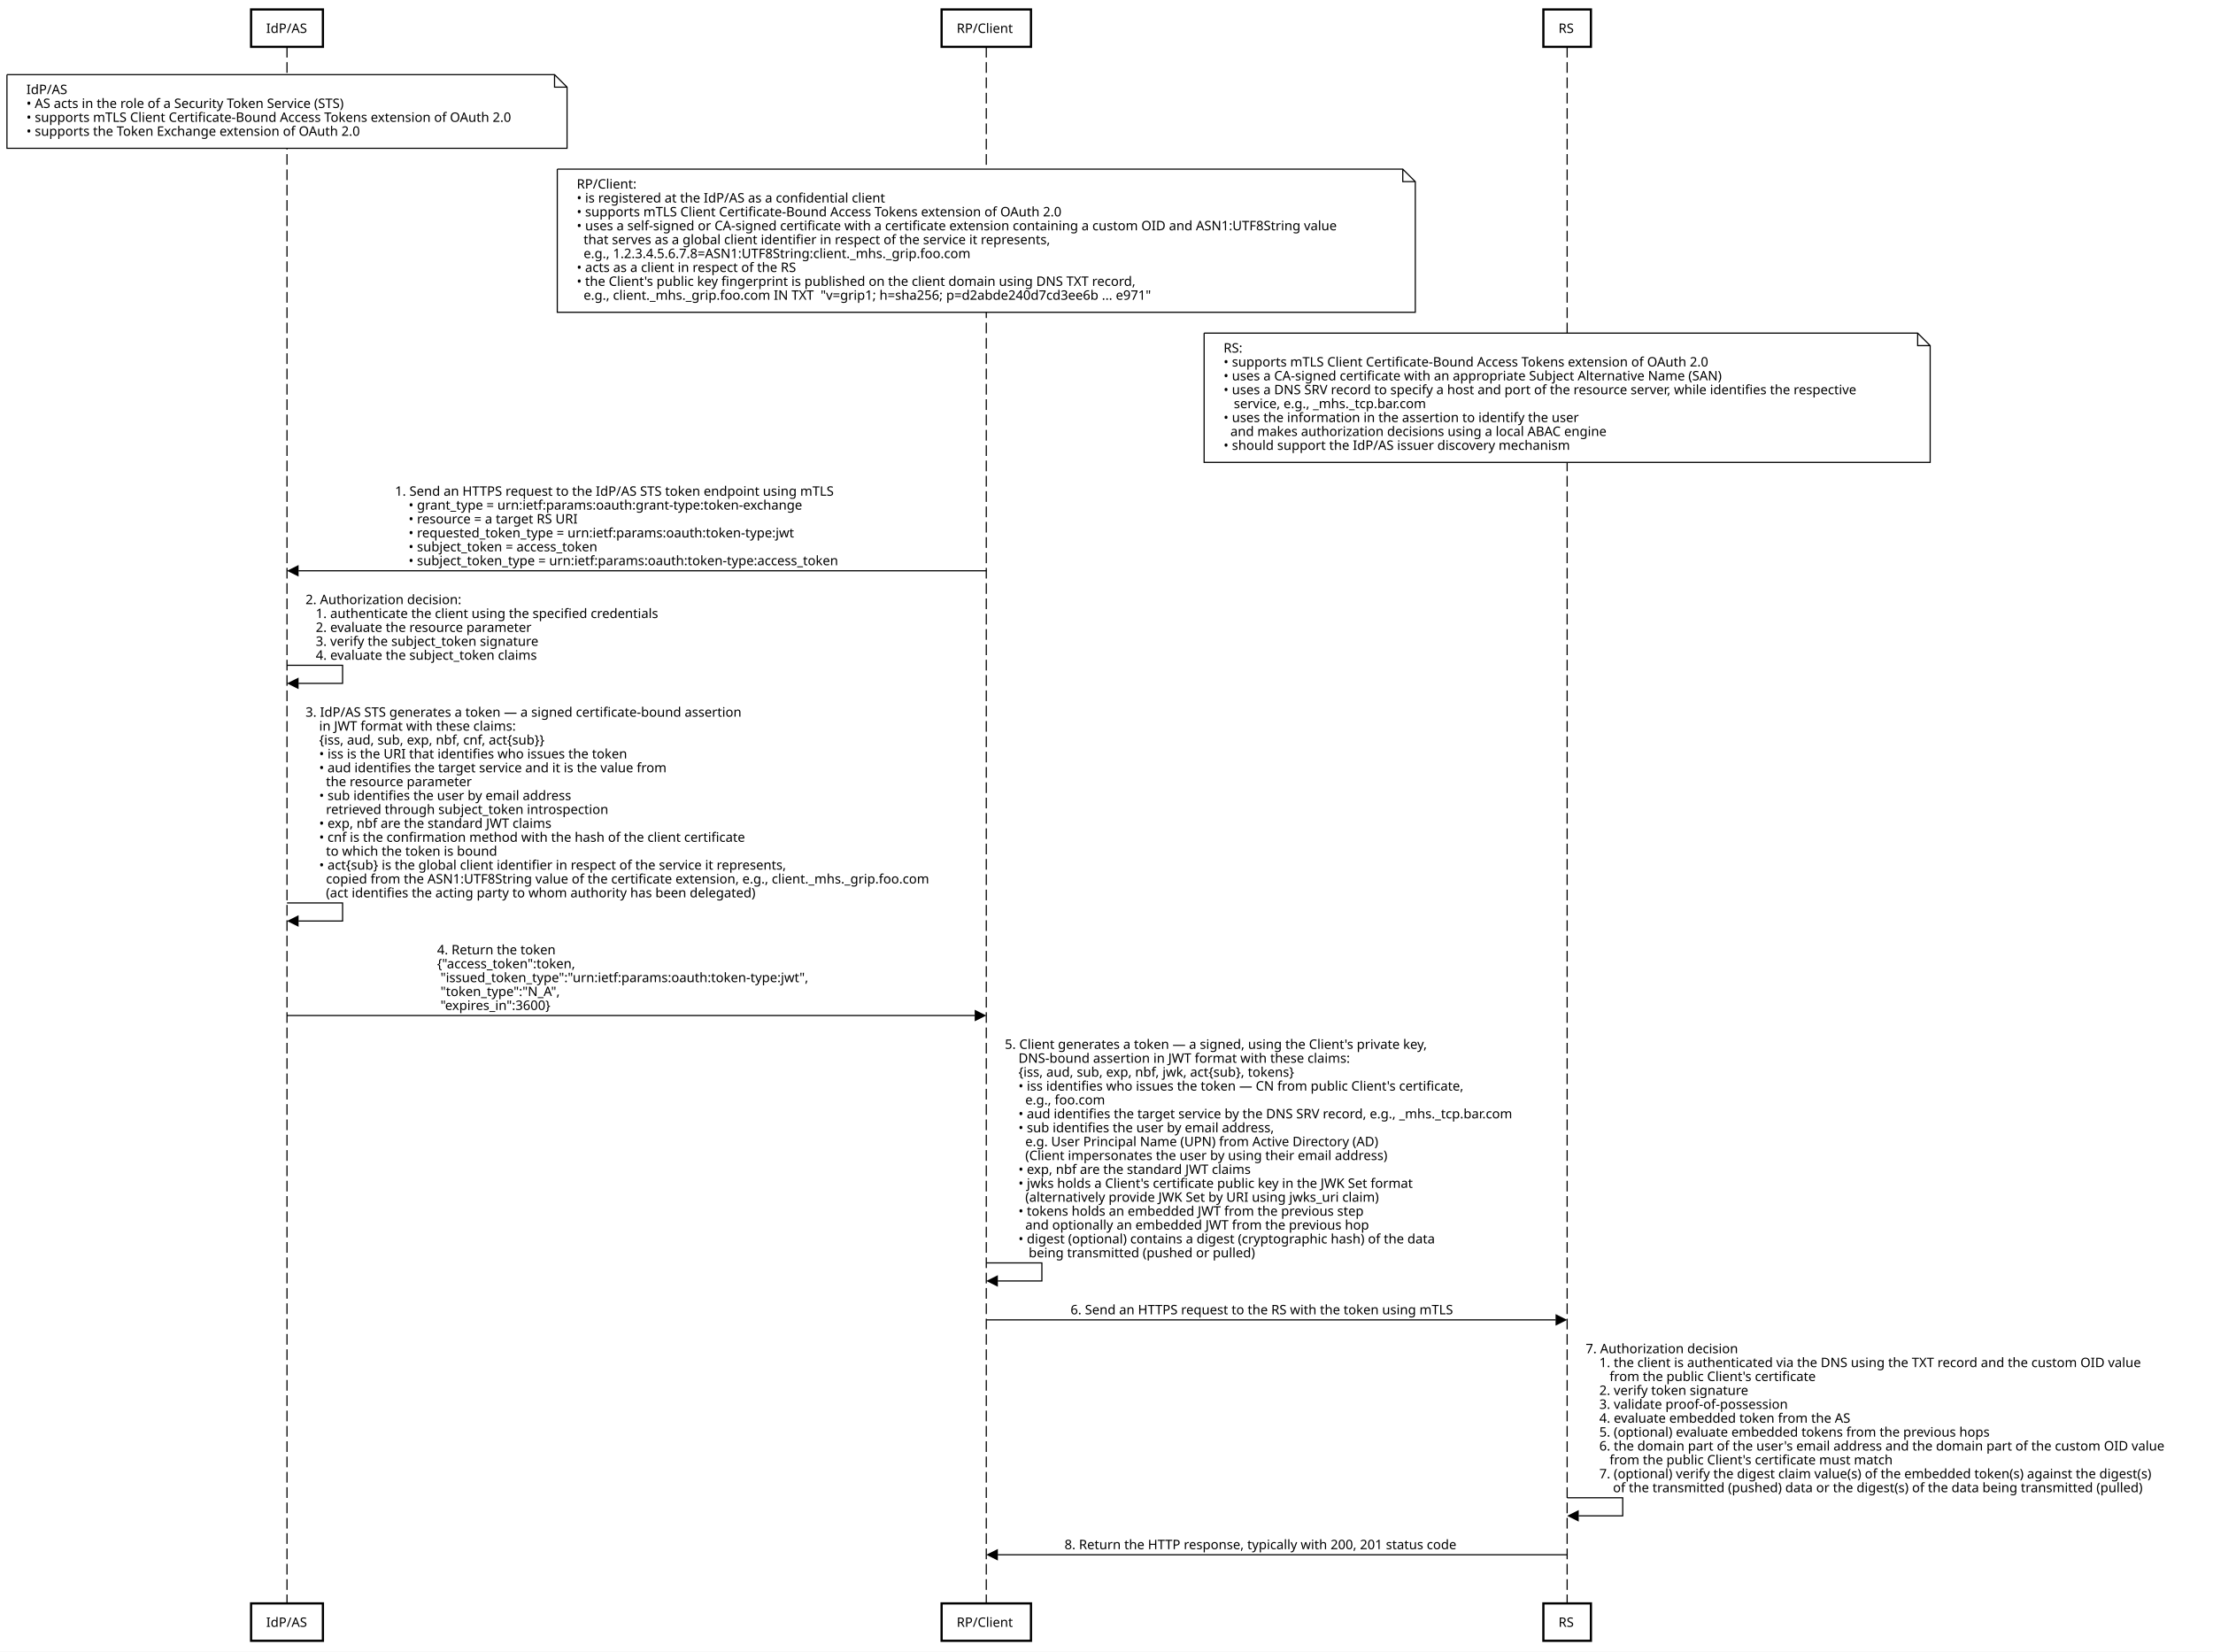
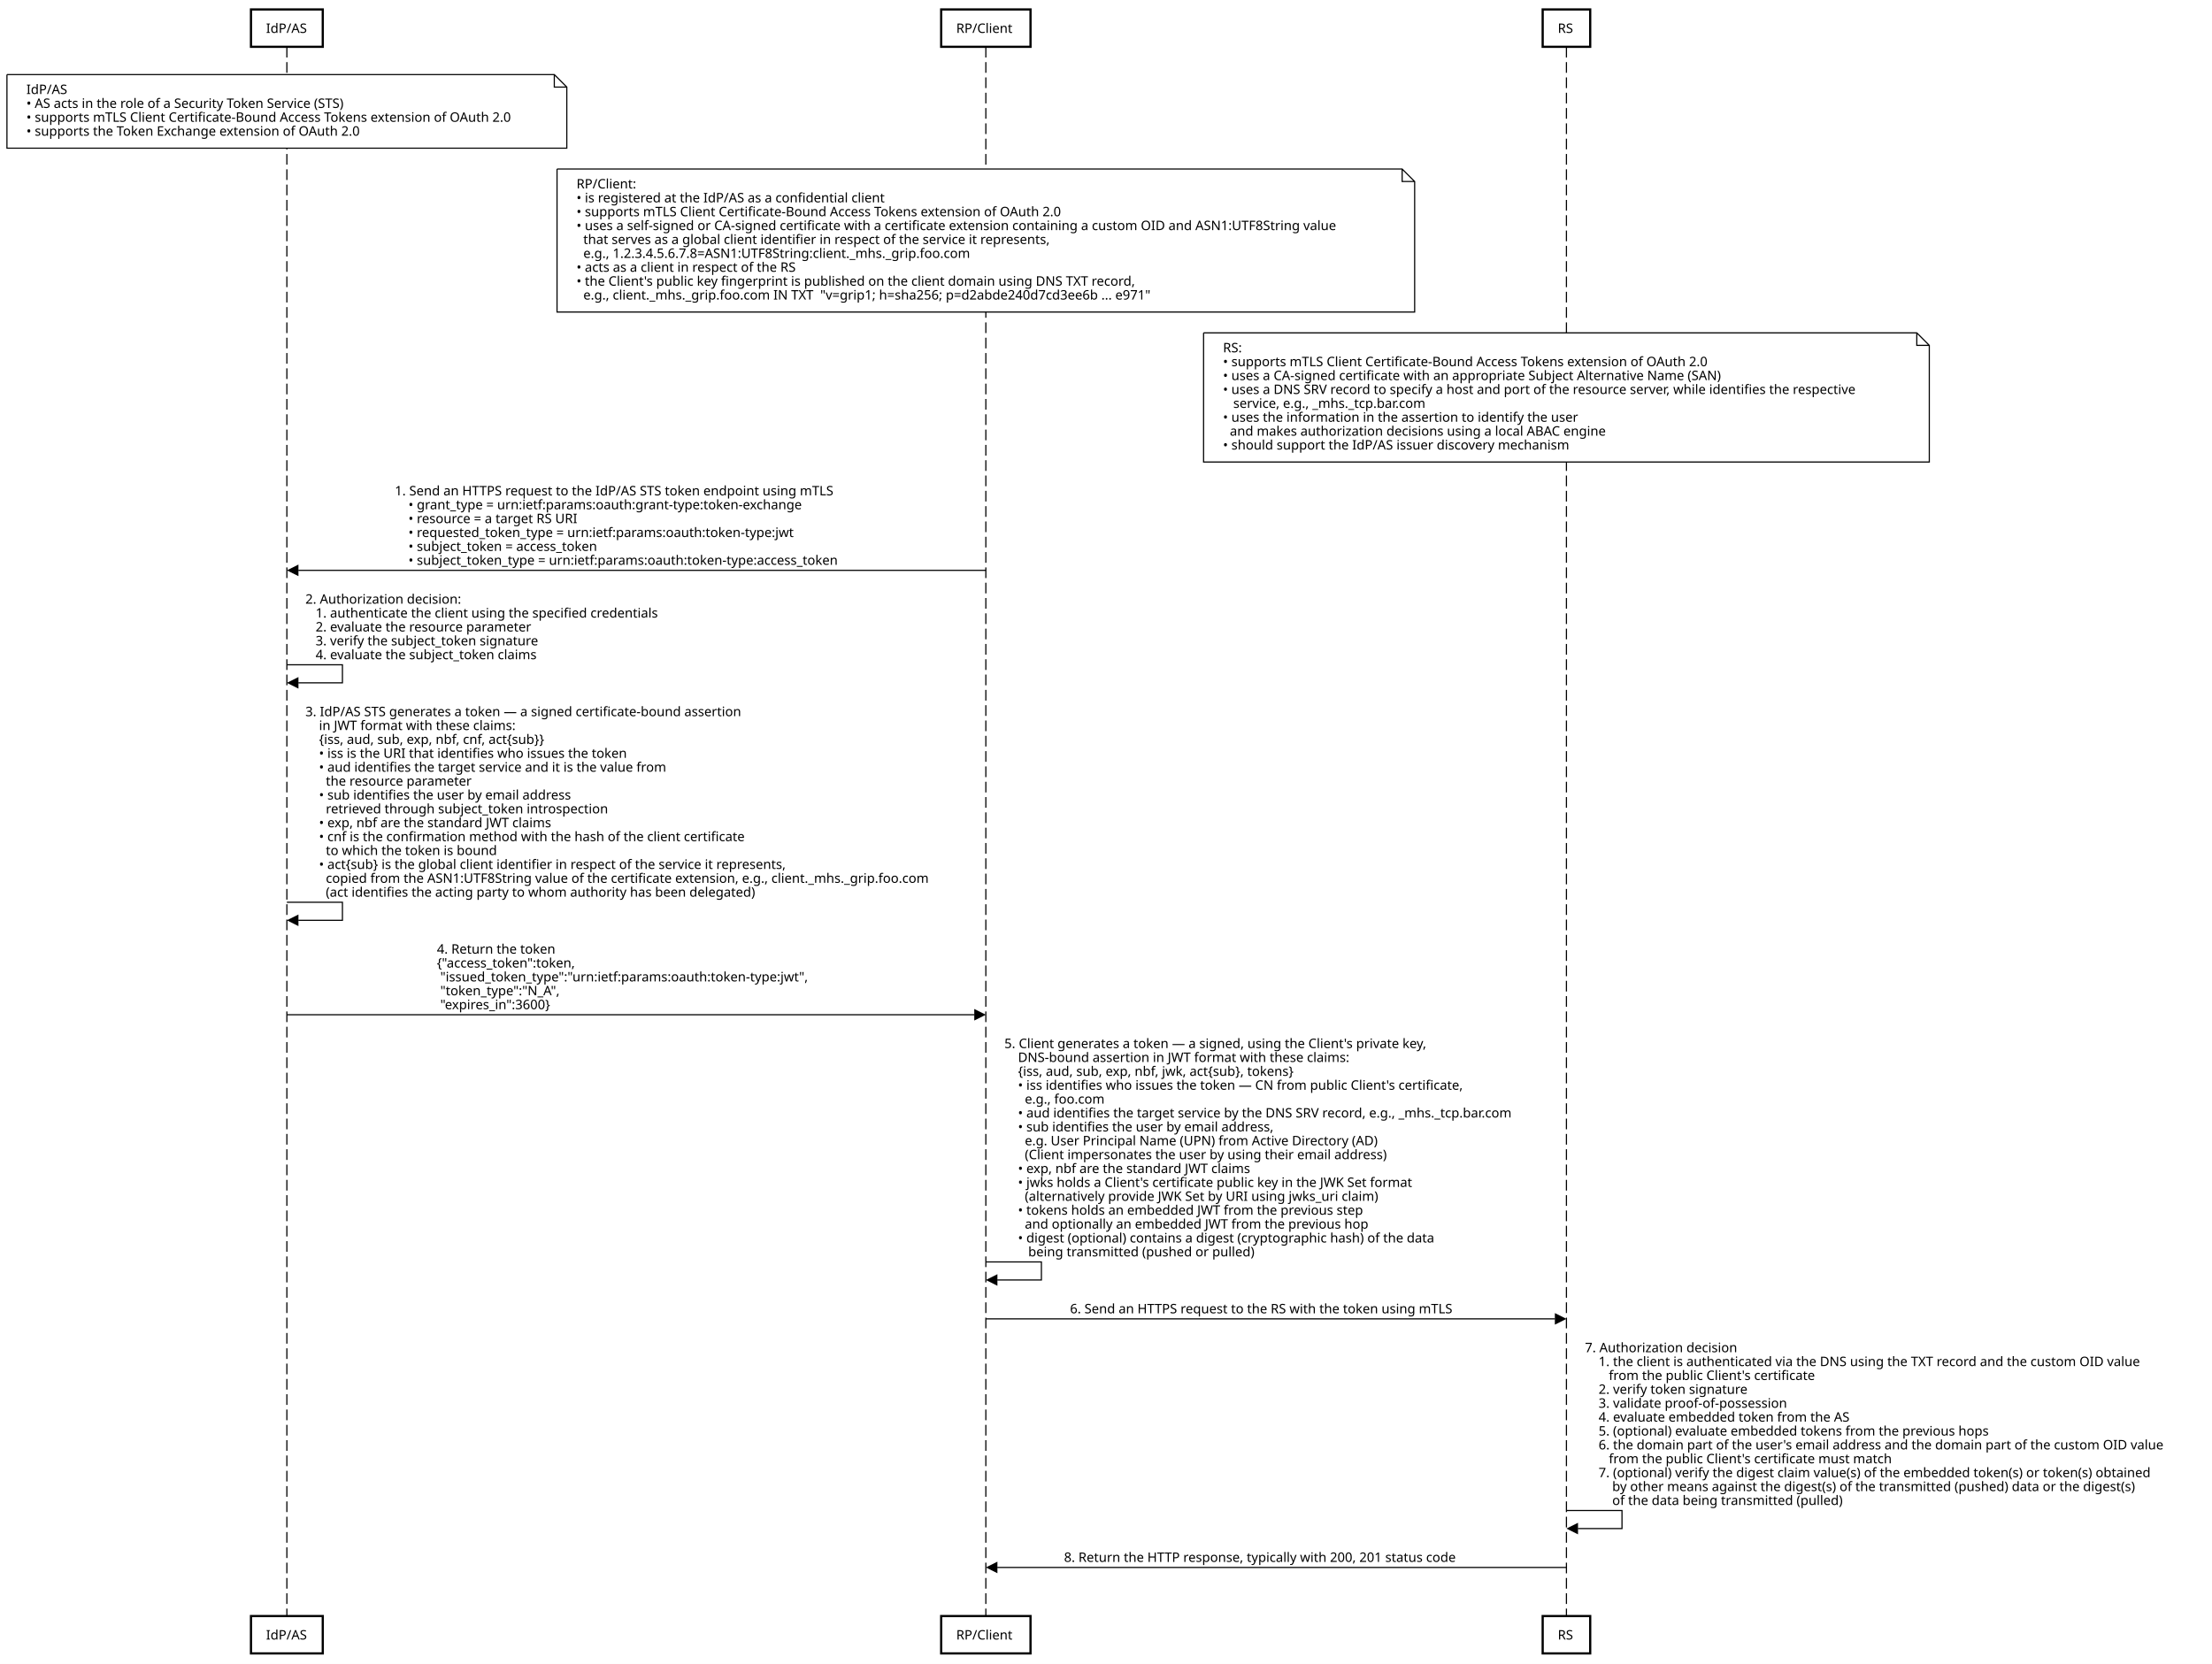
- <svg xmlns="http://www.w3.org/2000/svg" version="1.1" width="1801" height="1344">
+ <svg xmlns="http://www.w3.org/2000/svg" version="1.1" width="1801" height="1355">
  <defs />
  <g>
    <g />
    <g />
    <g />
    <g />
    <g />
    <g />
    <g />
    <g />
    <g />
    <g />
    <g />
    <g />
    <g />
    <g />
    <g />
    <g />
    <g />
    <g />
    <g />
    <g />
    <g />
    <g />
    <g />
    <g />
    <g />
    <g />
    <g />
    <g />
    <g />
    <g />
    <g />
    <g />
    <g />
    <g />
    <g />
    <g />
    <g />
    <g />
    <g />
    <g />
    <g />
    <g />
    <g />
    <g />
    <g />
    <g />
    <g />
    <g />
    <g />
    <g />
    <g />
    <g />
    <g />
    <g />
    <g />
    <g />
    <g />
    <g />
    <g />
    <g />
    <g />
    <g />
    <g />
    <g />
    <g />
    <g />
    <g />
    <g />
    <g />
    <g />
    <g />
    <g />
    <g />
    <g />
    <g />
    <g />
    <g />
    <g />
    <g />
    <g />
    <g />
    <g />
    <g />
+     <g />
    <g>
-       <rect fill="white" stroke="none" x="0" y="0" width="1801" height="1344" />
+       <rect fill="white" stroke="none" x="0" y="0" width="1801" height="1355" />
    </g>
    <g />
    <g>
-       <path fill="none" stroke="black" paint-order="fill stroke markers" d=" M 233.57 38.111 L 233.57 1304.718" stroke-miterlimit="10" stroke-width="0.942" stroke-dasharray="8.699,3.77" />
-       <path fill="none" stroke="black" paint-order="fill stroke markers" d=" M 802.67 38.111 L 802.67 1304.718" stroke-miterlimit="10" stroke-width="0.942" stroke-dasharray="8.699,3.77" />
-       <path fill="none" stroke="black" paint-order="fill stroke markers" d=" M 1275.387 38.111 L 1275.387 1304.718" stroke-miterlimit="10" stroke-width="0.942" stroke-dasharray="8.699,3.77" />
+       <path fill="none" stroke="black" paint-order="fill stroke markers" d=" M 233.57 38.111 L 233.57 1316.027" stroke-miterlimit="10" stroke-width="0.942" stroke-dasharray="8.699,3.77" />
+       <path fill="none" stroke="black" paint-order="fill stroke markers" d=" M 802.67 38.111 L 802.67 1316.027" stroke-miterlimit="10" stroke-width="0.942" stroke-dasharray="8.699,3.77" />
+       <path fill="none" stroke="black" paint-order="fill stroke markers" d=" M 1275.387 38.111 L 1275.387 1316.027" stroke-miterlimit="10" stroke-width="0.942" stroke-dasharray="8.699,3.77" />
    </g>
    <g>
      <path fill="none" stroke="none" />
      <g>
        <path fill="white" stroke="black" paint-order="fill stroke markers" d=" M 204.342 7.69 L 262.799 7.69 L 262.799 38.111 L 204.342 38.111 L 204.342 7.69 Z" stroke-miterlimit="10" stroke-width="1.809" stroke-dasharray="" />
      </g>
      <g>
        <text fill="black" stroke="none" font-family="sans-serif" font-size="8pt" font-style="normal" font-weight="normal" text-decoration="normal" x="216.612" y="26.802" text-anchor="start" dominant-baseline="alphabetic" xml:space="preserve">IdP/AS</text>
      </g>
      <path fill="none" stroke="none" />
      <g>
        <path fill="white" stroke="black" paint-order="fill stroke markers" d=" M 766.3 7.69 L 839.04 7.69 L 839.04 38.111 L 766.3 38.111 L 766.3 7.69 Z" stroke-miterlimit="10" stroke-width="1.809" stroke-dasharray="" />
      </g>
      <g>
        <text fill="black" stroke="none" font-family="sans-serif" font-size="8pt" font-style="normal" font-weight="normal" text-decoration="normal" x="778.57" y="26.802" text-anchor="start" dominant-baseline="alphabetic" xml:space="preserve">RP/Client</text>
      </g>
      <path fill="none" stroke="none" />
      <g>
        <path fill="white" stroke="black" paint-order="fill stroke markers" d=" M 1256.041 7.69 L 1294.732 7.69 L 1294.732 38.111 L 1256.041 38.111 L 1256.041 7.69 Z" stroke-miterlimit="10" stroke-width="1.809" stroke-dasharray="" />
      </g>
      <g>
        <text fill="black" stroke="none" font-family="sans-serif" font-size="8pt" font-style="normal" font-weight="normal" text-decoration="normal" x="1268.312" y="26.802" text-anchor="start" dominant-baseline="alphabetic" xml:space="preserve">RS</text>
      </g>
      <path fill="none" stroke="none" />
      <g>
-         <path fill="white" stroke="black" paint-order="fill stroke markers" d=" M 204.342 1304.718 L 262.799 1304.718 L 262.799 1335.139 L 204.342 1335.139 L 204.342 1304.718 Z" stroke-miterlimit="10" stroke-width="1.809" stroke-dasharray="" />
-       </g>
-       <g>
-         <text fill="black" stroke="none" font-family="sans-serif" font-size="8pt" font-style="normal" font-weight="normal" text-decoration="normal" x="216.612" y="1323.83" text-anchor="start" dominant-baseline="alphabetic" xml:space="preserve">IdP/AS</text>
-       </g>
-       <path fill="none" stroke="none" />
-       <g>
-         <path fill="white" stroke="black" paint-order="fill stroke markers" d=" M 766.3 1304.718 L 839.04 1304.718 L 839.04 1335.139 L 766.3 1335.139 L 766.3 1304.718 Z" stroke-miterlimit="10" stroke-width="1.809" stroke-dasharray="" />
-       </g>
-       <g>
-         <text fill="black" stroke="none" font-family="sans-serif" font-size="8pt" font-style="normal" font-weight="normal" text-decoration="normal" x="778.57" y="1323.83" text-anchor="start" dominant-baseline="alphabetic" xml:space="preserve">RP/Client</text>
-       </g>
-       <path fill="none" stroke="none" />
-       <g>
-         <path fill="white" stroke="black" paint-order="fill stroke markers" d=" M 1256.041 1304.718 L 1294.732 1304.718 L 1294.732 1335.139 L 1256.041 1335.139 L 1256.041 1304.718 Z" stroke-miterlimit="10" stroke-width="1.809" stroke-dasharray="" />
-       </g>
-       <g>
-         <text fill="black" stroke="none" font-family="sans-serif" font-size="8pt" font-style="normal" font-weight="normal" text-decoration="normal" x="1268.312" y="1323.83" text-anchor="start" dominant-baseline="alphabetic" xml:space="preserve">RS</text>
+         <path fill="white" stroke="black" paint-order="fill stroke markers" d=" M 204.342 1316.027 L 262.799 1316.027 L 262.799 1346.448 L 204.342 1346.448 L 204.342 1316.027 Z" stroke-miterlimit="10" stroke-width="1.809" stroke-dasharray="" />
+       </g>
+       <g>
+         <text fill="black" stroke="none" font-family="sans-serif" font-size="8pt" font-style="normal" font-weight="normal" text-decoration="normal" x="216.612" y="1335.139" text-anchor="start" dominant-baseline="alphabetic" xml:space="preserve">IdP/AS</text>
+       </g>
+       <path fill="none" stroke="none" />
+       <g>
+         <path fill="white" stroke="black" paint-order="fill stroke markers" d=" M 766.3 1316.027 L 839.04 1316.027 L 839.04 1346.448 L 766.3 1346.448 L 766.3 1316.027 Z" stroke-miterlimit="10" stroke-width="1.809" stroke-dasharray="" />
+       </g>
+       <g>
+         <text fill="black" stroke="none" font-family="sans-serif" font-size="8pt" font-style="normal" font-weight="normal" text-decoration="normal" x="778.57" y="1335.139" text-anchor="start" dominant-baseline="alphabetic" xml:space="preserve">RP/Client</text>
+       </g>
+       <path fill="none" stroke="none" />
+       <g>
+         <path fill="white" stroke="black" paint-order="fill stroke markers" d=" M 1256.041 1316.027 L 1294.732 1316.027 L 1294.732 1346.448 L 1256.041 1346.448 L 1256.041 1316.027 Z" stroke-miterlimit="10" stroke-width="1.809" stroke-dasharray="" />
+       </g>
+       <g>
+         <text fill="black" stroke="none" font-family="sans-serif" font-size="8pt" font-style="normal" font-weight="normal" text-decoration="normal" x="1268.312" y="1335.139" text-anchor="start" dominant-baseline="alphabetic" xml:space="preserve">RS</text>
      </g>
    </g>
    <g>
      <path fill="white" stroke="black" paint-order="fill stroke markers" d=" M 5.654 60.729 L 451.308 60.729 L 461.486 70.907 L 461.486 120.667 L 5.654 120.667 L 5.654 60.729 M 451.308 60.729 L 451.308 70.907 L 461.486 70.907" stroke-miterlimit="10" stroke-width="0.942" stroke-dasharray="" />
      <g>
        <text fill="black" stroke="none" font-family="sans-serif" font-size="8pt" font-style="normal" font-weight="normal" text-decoration="normal" x="21.487" y="76.562" text-anchor="start" dominant-baseline="alphabetic" xml:space="preserve">IdP/AS</text>
        <text fill="black" stroke="none" font-family="sans-serif" font-size="8pt" font-style="normal" font-weight="normal" text-decoration="normal" x="21.487" y="87.871" text-anchor="start" dominant-baseline="alphabetic" xml:space="preserve">• AS acts in the role of a Security Token Service (STS)</text>
        <text fill="black" stroke="none" font-family="sans-serif" font-size="8pt" font-style="normal" font-weight="normal" text-decoration="normal" x="21.487" y="99.18" text-anchor="start" dominant-baseline="alphabetic" xml:space="preserve">• supports mTLS Client Certificate-Bound Access Tokens extension of OAuth 2.0</text>
        <text fill="black" stroke="none" font-family="sans-serif" font-size="8pt" font-style="normal" font-weight="normal" text-decoration="normal" x="21.487" y="110.489" text-anchor="start" dominant-baseline="alphabetic" xml:space="preserve">• supports the Token Exchange extension of OAuth 2.0</text>
      </g>
      <path fill="white" stroke="black" paint-order="fill stroke markers" d=" M 453.538 137.63 L 1141.625 137.63 L 1151.803 147.808 L 1151.803 254.113 L 453.538 254.113 L 453.538 137.63 M 1141.625 137.63 L 1141.625 147.808 L 1151.803 147.808" stroke-miterlimit="10" stroke-width="0.942" stroke-dasharray="" />
      <g>
        <text fill="black" stroke="none" font-family="sans-serif" font-size="8pt" font-style="normal" font-weight="normal" text-decoration="normal" x="469.37" y="153.463" text-anchor="start" dominant-baseline="alphabetic" xml:space="preserve">RP/Client:</text>
        <text fill="black" stroke="none" font-family="sans-serif" font-size="8pt" font-style="normal" font-weight="normal" text-decoration="normal" x="469.37" y="164.772" text-anchor="start" dominant-baseline="alphabetic" xml:space="preserve">• is registered at the IdP/AS as a confidential client</text>
        <text fill="black" stroke="none" font-family="sans-serif" font-size="8pt" font-style="normal" font-weight="normal" text-decoration="normal" x="469.37" y="176.081" text-anchor="start" dominant-baseline="alphabetic" xml:space="preserve">• supports mTLS Client Certificate-Bound Access Tokens extension of OAuth 2.0</text>
        <text fill="black" stroke="none" font-family="sans-serif" font-size="8pt" font-style="normal" font-weight="normal" text-decoration="normal" x="469.37" y="187.39" text-anchor="start" dominant-baseline="alphabetic" xml:space="preserve">• uses a self-signed or CA-signed certificate with a certificate extension containing a custom OID and ASN1:UTF8String value</text>
        <text fill="black" stroke="none" font-family="sans-serif" font-size="8pt" font-style="normal" font-weight="normal" text-decoration="normal" x="469.37" y="198.699" text-anchor="start" dominant-baseline="alphabetic" xml:space="preserve">  that serves as a global client identifier in respect of the service it represents,</text>
        <text fill="black" stroke="none" font-family="sans-serif" font-size="8pt" font-style="normal" font-weight="normal" text-decoration="normal" x="469.37" y="210.008" text-anchor="start" dominant-baseline="alphabetic" xml:space="preserve">  e.g., 1.2.3.4.5.6.7.8=ASN1:UTF8String:client._mhs._grip.foo.com</text>
        <text fill="black" stroke="none" font-family="sans-serif" font-size="8pt" font-style="normal" font-weight="normal" text-decoration="normal" x="469.37" y="221.317" text-anchor="start" dominant-baseline="alphabetic" xml:space="preserve">• acts as a client in respect of the RS</text>
        <text fill="black" stroke="none" font-family="sans-serif" font-size="8pt" font-style="normal" font-weight="normal" text-decoration="normal" x="469.37" y="232.626" text-anchor="start" dominant-baseline="alphabetic" xml:space="preserve">• the Client's public key fingerprint is published on the client domain using DNS TXT record,</text>
        <text fill="black" stroke="none" font-family="sans-serif" font-size="8pt" font-style="normal" font-weight="normal" text-decoration="normal" x="469.37" y="243.935" text-anchor="start" dominant-baseline="alphabetic" xml:space="preserve">  e.g., client._mhs._grip.foo.com IN TXT  "v=grip1; h=sha256; p=d2abde240d7cd3ee6b ... e971"</text>
      </g>
      <path fill="white" stroke="black" paint-order="fill stroke markers" d=" M 979.946 271.076 L 1560.649 271.076 L 1570.828 281.255 L 1570.828 376.25 L 979.946 376.25 L 979.946 271.076 M 1560.649 271.076 L 1560.649 281.255 L 1570.828 281.255" stroke-miterlimit="10" stroke-width="0.942" stroke-dasharray="" />
      <g>
        <text fill="black" stroke="none" font-family="sans-serif" font-size="8pt" font-style="normal" font-weight="normal" text-decoration="normal" x="995.778" y="286.909" text-anchor="start" dominant-baseline="alphabetic" xml:space="preserve">RS:</text>
        <text fill="black" stroke="none" font-family="sans-serif" font-size="8pt" font-style="normal" font-weight="normal" text-decoration="normal" x="995.778" y="298.218" text-anchor="start" dominant-baseline="alphabetic" xml:space="preserve">• supports mTLS Client Certificate-Bound Access Tokens extension of OAuth 2.0</text>
        <text fill="black" stroke="none" font-family="sans-serif" font-size="8pt" font-style="normal" font-weight="normal" text-decoration="normal" x="995.778" y="309.527" text-anchor="start" dominant-baseline="alphabetic" xml:space="preserve">• uses a CA-signed certificate with an appropriate Subject Alternative Name (SAN)</text>
        <text fill="black" stroke="none" font-family="sans-serif" font-size="8pt" font-style="normal" font-weight="normal" text-decoration="normal" x="995.778" y="320.836" text-anchor="start" dominant-baseline="alphabetic" xml:space="preserve">• uses a DNS SRV record to specify a host and port of the resource server, while identifies the respective</text>
        <text fill="black" stroke="none" font-family="sans-serif" font-size="8pt" font-style="normal" font-weight="normal" text-decoration="normal" x="995.778" y="332.145" text-anchor="start" dominant-baseline="alphabetic" xml:space="preserve">   service, e.g., _mhs._tcp.bar.com</text>
        <text fill="black" stroke="none" font-family="sans-serif" font-size="8pt" font-style="normal" font-weight="normal" text-decoration="normal" x="995.778" y="343.454" text-anchor="start" dominant-baseline="alphabetic" xml:space="preserve">• uses the information in the assertion to identify the user</text>
        <text fill="black" stroke="none" font-family="sans-serif" font-size="8pt" font-style="normal" font-weight="normal" text-decoration="normal" x="995.778" y="354.763" text-anchor="start" dominant-baseline="alphabetic" xml:space="preserve">  and makes authorization decisions using a local ABAC engine</text>
        <text fill="black" stroke="none" font-family="sans-serif" font-size="8pt" font-style="normal" font-weight="normal" text-decoration="normal" x="995.778" y="366.072" text-anchor="start" dominant-baseline="alphabetic" xml:space="preserve">• should support the IdP/AS issuer discovery mechanism</text>
      </g>
      <g>
        <g>
          <rect fill="white" stroke="none" x="319.757" y="393.213" width="385.959" height="14.702" />
        </g>
        <g>
          <rect fill="white" stroke="none" x="319.757" y="404.522" width="364.709" height="14.702" />
        </g>
        <g>
          <rect fill="white" stroke="none" x="319.757" y="415.831" width="169.776" height="14.702" />
        </g>
        <g>
          <rect fill="white" stroke="none" x="319.757" y="427.14" width="356.776" height="14.702" />
        </g>
        <g>
          <rect fill="white" stroke="none" x="319.757" y="438.449" width="186.876" height="14.702" />
        </g>
        <g>
          <rect fill="white" stroke="none" x="319.757" y="449.758" width="396.726" height="14.702" />
        </g>
        <text fill="black" stroke="none" font-family="sans-serif" font-size="8pt" font-style="normal" font-weight="normal" text-decoration="normal" x="321.454" y="403.392" text-anchor="start" dominant-baseline="alphabetic" xml:space="preserve">1. Send an HTTPS request to the IdP/AS STS token endpoint using mTLS</text>
        <text fill="black" stroke="none" font-family="sans-serif" font-size="8pt" font-style="normal" font-weight="normal" text-decoration="normal" x="321.454" y="414.701" text-anchor="start" dominant-baseline="alphabetic" xml:space="preserve">    • grant_type = urn:ietf:params:oauth:grant-type:token-exchange</text>
        <text fill="black" stroke="none" font-family="sans-serif" font-size="8pt" font-style="normal" font-weight="normal" text-decoration="normal" x="321.454" y="426.01" text-anchor="start" dominant-baseline="alphabetic" xml:space="preserve">    • resource = a target RS URI</text>
        <text fill="black" stroke="none" font-family="sans-serif" font-size="8pt" font-style="normal" font-weight="normal" text-decoration="normal" x="321.454" y="437.319" text-anchor="start" dominant-baseline="alphabetic" xml:space="preserve">    • requested_token_type = urn:ietf:params:oauth:token-type:jwt</text>
        <text fill="black" stroke="none" font-family="sans-serif" font-size="8pt" font-style="normal" font-weight="normal" text-decoration="normal" x="321.454" y="448.628" text-anchor="start" dominant-baseline="alphabetic" xml:space="preserve">    • subject_token = access_token</text>
        <text fill="black" stroke="none" font-family="sans-serif" font-size="8pt" font-style="normal" font-weight="normal" text-decoration="normal" x="321.454" y="459.936" text-anchor="start" dominant-baseline="alphabetic" xml:space="preserve">    • subject_token_type = urn:ietf:params:oauth:token-type:access_token</text>
      </g>
      <g>
        <path fill="none" stroke="black" paint-order="fill stroke markers" d=" M 802.67 464.46 L 242.881 464.46" stroke-miterlimit="10" stroke-width="0.942" stroke-dasharray="" />
        <g transform="translate(233.5704,464.4601) translate(-233.5704,-464.4601)">
          <path fill="black" stroke="none" paint-order="stroke fill markers" d=" M 242.995 459.748 L 233.57 464.46 L 242.995 469.172 Z" />
        </g>
      </g>
      <g>
        <g>
          <rect fill="white" stroke="none" x="246.953" y="481.424" width="139.026" height="14.702" />
        </g>
        <g>
          <rect fill="white" stroke="none" x="246.953" y="492.733" width="314.326" height="14.702" />
        </g>
        <g>
          <rect fill="white" stroke="none" x="246.953" y="504.042" width="203.176" height="14.702" />
        </g>
        <g>
          <rect fill="white" stroke="none" x="246.953" y="515.351" width="208.493" height="14.702" />
        </g>
        <g>
          <rect fill="white" stroke="none" x="246.953" y="526.66" width="208.826" height="14.702" />
        </g>
        <text fill="black" stroke="none" font-family="sans-serif" font-size="8pt" font-style="normal" font-weight="normal" text-decoration="normal" x="248.649" y="491.602" text-anchor="start" dominant-baseline="alphabetic" xml:space="preserve">2. Authorization decision:</text>
        <text fill="black" stroke="none" font-family="sans-serif" font-size="8pt" font-style="normal" font-weight="normal" text-decoration="normal" x="248.649" y="502.911" text-anchor="start" dominant-baseline="alphabetic" xml:space="preserve">   1. authenticate the client using the specified credentials</text>
        <text fill="black" stroke="none" font-family="sans-serif" font-size="8pt" font-style="normal" font-weight="normal" text-decoration="normal" x="248.649" y="514.22" text-anchor="start" dominant-baseline="alphabetic" xml:space="preserve">   2. evaluate the resource parameter</text>
        <text fill="black" stroke="none" font-family="sans-serif" font-size="8pt" font-style="normal" font-weight="normal" text-decoration="normal" x="248.649" y="525.529" text-anchor="start" dominant-baseline="alphabetic" xml:space="preserve">   3. verify the subject_token signature</text>
        <text fill="black" stroke="none" font-family="sans-serif" font-size="8pt" font-style="normal" font-weight="normal" text-decoration="normal" x="248.649" y="536.838" text-anchor="start" dominant-baseline="alphabetic" xml:space="preserve">   4. evaluate the subject_token claims</text>
      </g>
      <g>
        <path fill="none" stroke="black" paint-order="fill stroke markers" d=" M 233.57 541.361 L 278.806 541.361 L 278.806 556.063 L 242.881 556.063" stroke-miterlimit="10" stroke-width="0.942" stroke-dasharray="" />
        <g transform="translate(233.5704,556.0629) translate(-233.5704,-556.0629)">
          <path fill="black" stroke="none" paint-order="stroke fill markers" d=" M 242.995 551.351 L 233.57 556.063 L 242.995 560.775 Z" />
        </g>
      </g>
      <g>
        <g>
          <rect fill="white" stroke="none" x="246.953" y="573.026" width="383.709" height="14.702" />
        </g>
        <g>
          <rect fill="white" stroke="none" x="246.953" y="584.335" width="189.093" height="14.702" />
        </g>
        <g>
          <rect fill="white" stroke="none" x="246.953" y="595.644" width="226.309" height="14.702" />
        </g>
        <g>
          <rect fill="white" stroke="none" x="246.953" y="606.953" width="287.993" height="14.702" />
        </g>
        <g>
          <rect fill="white" stroke="none" x="246.953" y="618.262" width="324.209" height="14.702" />
        </g>
        <g>
          <rect fill="white" stroke="none" x="246.953" y="629.571" width="150.109" height="14.702" />
        </g>
        <g>
          <rect fill="white" stroke="none" x="246.953" y="640.88" width="239.726" height="14.702" />
        </g>
        <g>
          <rect fill="white" stroke="none" x="246.953" y="652.189" width="267.226" height="14.702" />
        </g>
        <g>
          <rect fill="white" stroke="none" x="246.953" y="663.498" width="223.126" height="14.702" />
        </g>
        <g>
          <rect fill="white" stroke="none" x="246.953" y="674.807" width="390.709" height="14.702" />
        </g>
        <g>
          <rect fill="white" stroke="none" x="246.953" y="686.116" width="171.543" height="14.702" />
        </g>
        <g>
          <rect fill="white" stroke="none" x="246.953" y="697.425" width="433.943" height="14.702" />
        </g>
        <g>
          <rect fill="white" stroke="none" x="246.953" y="708.734" width="551.759" height="14.702" />
        </g>
        <g>
          <rect fill="white" stroke="none" x="246.953" y="720.043" width="400.276" height="14.702" />
        </g>
        <text fill="black" stroke="none" font-family="sans-serif" font-size="8pt" font-style="normal" font-weight="normal" text-decoration="normal" x="248.649" y="583.204" text-anchor="start" dominant-baseline="alphabetic" xml:space="preserve">3. IdP/AS STS generates a token — a signed certificate-bound assertion</text>
        <text fill="black" stroke="none" font-family="sans-serif" font-size="8pt" font-style="normal" font-weight="normal" text-decoration="normal" x="248.649" y="594.513" text-anchor="start" dominant-baseline="alphabetic" xml:space="preserve">    in JWT format with these claims:</text>
        <text fill="black" stroke="none" font-family="sans-serif" font-size="8pt" font-style="normal" font-weight="normal" text-decoration="normal" x="248.649" y="605.822" text-anchor="start" dominant-baseline="alphabetic" xml:space="preserve">    {iss, aud, sub, exp, nbf, cnf, act{sub}}</text>
        <text fill="black" stroke="none" font-family="sans-serif" font-size="8pt" font-style="normal" font-weight="normal" text-decoration="normal" x="248.649" y="617.131" text-anchor="start" dominant-baseline="alphabetic" xml:space="preserve">    • iss is the URI that identifies who issues the token</text>
        <text fill="black" stroke="none" font-family="sans-serif" font-size="8pt" font-style="normal" font-weight="normal" text-decoration="normal" x="248.649" y="628.44" text-anchor="start" dominant-baseline="alphabetic" xml:space="preserve">    • aud identifies the target service and it is the value from</text>
        <text fill="black" stroke="none" font-family="sans-serif" font-size="8pt" font-style="normal" font-weight="normal" text-decoration="normal" x="248.649" y="639.749" text-anchor="start" dominant-baseline="alphabetic" xml:space="preserve">      the resource parameter</text>
        <text fill="black" stroke="none" font-family="sans-serif" font-size="8pt" font-style="normal" font-weight="normal" text-decoration="normal" x="248.649" y="651.058" text-anchor="start" dominant-baseline="alphabetic" xml:space="preserve">    • sub identifies the user by email address</text>
        <text fill="black" stroke="none" font-family="sans-serif" font-size="8pt" font-style="normal" font-weight="normal" text-decoration="normal" x="248.649" y="662.367" text-anchor="start" dominant-baseline="alphabetic" xml:space="preserve">      retrieved through subject_token introspection</text>
        <text fill="black" stroke="none" font-family="sans-serif" font-size="8pt" font-style="normal" font-weight="normal" text-decoration="normal" x="248.649" y="673.676" text-anchor="start" dominant-baseline="alphabetic" xml:space="preserve">    • exp, nbf are the standard JWT claims</text>
        <text fill="black" stroke="none" font-family="sans-serif" font-size="8pt" font-style="normal" font-weight="normal" text-decoration="normal" x="248.649" y="684.985" text-anchor="start" dominant-baseline="alphabetic" xml:space="preserve">    • cnf is the confirmation method with the hash of the client certificate</text>
        <text fill="black" stroke="none" font-family="sans-serif" font-size="8pt" font-style="normal" font-weight="normal" text-decoration="normal" x="248.649" y="696.294" text-anchor="start" dominant-baseline="alphabetic" xml:space="preserve">      to which the token is bound</text>
        <text fill="black" stroke="none" font-family="sans-serif" font-size="8pt" font-style="normal" font-weight="normal" text-decoration="normal" x="248.649" y="707.603" text-anchor="start" dominant-baseline="alphabetic" xml:space="preserve">    • act{sub} is the global client identifier in respect of the service it represents,</text>
        <text fill="black" stroke="none" font-family="sans-serif" font-size="8pt" font-style="normal" font-weight="normal" text-decoration="normal" x="248.649" y="718.912" text-anchor="start" dominant-baseline="alphabetic" xml:space="preserve">      copied from the ASN1:UTF8String value of the certificate extension, e.g., client._mhs._grip.foo.com</text>
        <text fill="black" stroke="none" font-family="sans-serif" font-size="8pt" font-style="normal" font-weight="normal" text-decoration="normal" x="248.649" y="730.221" text-anchor="start" dominant-baseline="alphabetic" xml:space="preserve">      (act identifies the acting party to whom authority has been delegated)</text>
      </g>
      <g>
        <path fill="none" stroke="black" paint-order="fill stroke markers" d=" M 233.57 734.745 L 278.806 734.745 L 278.806 749.447 L 242.881 749.447" stroke-miterlimit="10" stroke-width="0.942" stroke-dasharray="" />
        <g transform="translate(233.5704,749.4466) translate(-233.5704,-749.4466)">
          <path fill="black" stroke="none" paint-order="stroke fill markers" d=" M 242.995 744.734 L 233.57 749.447 L 242.995 754.159 Z" />
        </g>
      </g>
      <g>
        <g>
          <rect fill="white" stroke="none" x="354.024" y="766.41" width="106.243" height="14.702" />
        </g>
        <g>
          <rect fill="white" stroke="none" x="354.024" y="777.719" width="127.643" height="14.702" />
        </g>
        <g>
          <rect fill="white" stroke="none" x="354.024" y="789.028" width="328.193" height="14.702" />
        </g>
        <g>
          <rect fill="white" stroke="none" x="354.024" y="800.337" width="112.759" height="14.702" />
        </g>
        <g>
          <rect fill="white" stroke="none" x="354.024" y="811.646" width="107.609" height="14.702" />
        </g>
        <text fill="black" stroke="none" font-family="sans-serif" font-size="8pt" font-style="normal" font-weight="normal" text-decoration="normal" x="355.72" y="776.588" text-anchor="start" dominant-baseline="alphabetic" xml:space="preserve">4. Return the token</text>
        <text fill="black" stroke="none" font-family="sans-serif" font-size="8pt" font-style="normal" font-weight="normal" text-decoration="normal" x="355.72" y="787.897" text-anchor="start" dominant-baseline="alphabetic" xml:space="preserve">{"access_token":token,</text>
        <text fill="black" stroke="none" font-family="sans-serif" font-size="8pt" font-style="normal" font-weight="normal" text-decoration="normal" x="355.72" y="799.206" text-anchor="start" dominant-baseline="alphabetic" xml:space="preserve"> "issued_token_type":"urn:ietf:params:oauth:token-type:jwt",</text>
        <text fill="black" stroke="none" font-family="sans-serif" font-size="8pt" font-style="normal" font-weight="normal" text-decoration="normal" x="355.72" y="810.515" text-anchor="start" dominant-baseline="alphabetic" xml:space="preserve"> "token_type":"N_A",</text>
        <text fill="black" stroke="none" font-family="sans-serif" font-size="8pt" font-style="normal" font-weight="normal" text-decoration="normal" x="355.72" y="821.824" text-anchor="start" dominant-baseline="alphabetic" xml:space="preserve"> "expires_in":3600}</text>
      </g>
      <g>
        <path fill="none" stroke="black" paint-order="fill stroke markers" d=" M 233.57 826.348 L 793.359 826.348" stroke-miterlimit="10" stroke-width="0.942" stroke-dasharray="" />
        <g transform="translate(802.6702,826.3477) translate(-802.6702,-826.3477)">
          <path fill="black" stroke="none" paint-order="stroke fill markers" d=" M 793.246 821.636 L 802.67 826.348 L 793.246 831.06 Z" />
        </g>
      </g>
      <g>
        <g>
          <rect fill="white" stroke="none" x="816.052" y="843.311" width="375.926" height="14.702" />
        </g>
        <g>
          <rect fill="white" stroke="none" x="816.052" y="854.62" width="305.043" height="14.702" />
        </g>
        <g>
          <rect fill="white" stroke="none" x="816.052" y="865.929" width="269.859" height="14.702" />
        </g>
        <g>
          <rect fill="white" stroke="none" x="816.052" y="877.238" width="408.009" height="14.702" />
        </g>
        <g>
          <rect fill="white" stroke="none" x="816.052" y="888.547" width="93.226" height="14.702" />
        </g>
        <g>
          <rect fill="white" stroke="none" x="816.052" y="899.856" width="455.376" height="14.702" />
        </g>
        <g>
          <rect fill="white" stroke="none" x="816.052" y="911.165" width="243.109" height="14.702" />
        </g>
        <g>
          <rect fill="white" stroke="none" x="816.052" y="922.474" width="332.759" height="14.702" />
        </g>
        <g>
          <rect fill="white" stroke="none" x="816.052" y="933.783" width="340.843" height="14.702" />
        </g>
        <g>
          <rect fill="white" stroke="none" x="816.052" y="945.092" width="223.126" height="14.702" />
        </g>
        <g>
          <rect fill="white" stroke="none" x="816.052" y="956.401" width="366.559" height="14.702" />
        </g>
        <g>
          <rect fill="white" stroke="none" x="816.052" y="967.71" width="335.459" height="14.702" />
        </g>
        <g>
          <rect fill="white" stroke="none" x="816.052" y="979.019" width="318.676" height="14.702" />
        </g>
        <g>
          <rect fill="white" stroke="none" x="816.052" y="990.328" width="321.326" height="14.702" />
        </g>
        <g>
          <rect fill="white" stroke="none" x="816.052" y="1001.637" width="384.893" height="14.702" />
        </g>
        <g>
          <rect fill="white" stroke="none" x="816.052" y="1012.946" width="223.643" height="14.702" />
        </g>
        <text fill="black" stroke="none" font-family="sans-serif" font-size="8pt" font-style="normal" font-weight="normal" text-decoration="normal" x="817.749" y="853.489" text-anchor="start" dominant-baseline="alphabetic" xml:space="preserve">5. Client generates a token — a signed, using the Client's private key,</text>
        <text fill="black" stroke="none" font-family="sans-serif" font-size="8pt" font-style="normal" font-weight="normal" text-decoration="normal" x="817.749" y="864.798" text-anchor="start" dominant-baseline="alphabetic" xml:space="preserve">    DNS-bound assertion in JWT format with these claims:</text>
        <text fill="black" stroke="none" font-family="sans-serif" font-size="8pt" font-style="normal" font-weight="normal" text-decoration="normal" x="817.749" y="876.107" text-anchor="start" dominant-baseline="alphabetic" xml:space="preserve">    {iss, aud, sub, exp, nbf, jwk, act{sub}, tokens}</text>
        <text fill="black" stroke="none" font-family="sans-serif" font-size="8pt" font-style="normal" font-weight="normal" text-decoration="normal" x="817.749" y="887.416" text-anchor="start" dominant-baseline="alphabetic" xml:space="preserve">    • iss identifies who issues the token — CN from public Client's certificate,</text>
        <text fill="black" stroke="none" font-family="sans-serif" font-size="8pt" font-style="normal" font-weight="normal" text-decoration="normal" x="817.749" y="898.725" text-anchor="start" dominant-baseline="alphabetic" xml:space="preserve">      e.g., foo.com</text>
        <text fill="black" stroke="none" font-family="sans-serif" font-size="8pt" font-style="normal" font-weight="normal" text-decoration="normal" x="817.749" y="910.034" text-anchor="start" dominant-baseline="alphabetic" xml:space="preserve">    • aud identifies the target service by the DNS SRV record, e.g., _mhs._tcp.bar.com</text>
        <text fill="black" stroke="none" font-family="sans-serif" font-size="8pt" font-style="normal" font-weight="normal" text-decoration="normal" x="817.749" y="921.343" text-anchor="start" dominant-baseline="alphabetic" xml:space="preserve">    • sub identifies the user by email address,</text>
        <text fill="black" stroke="none" font-family="sans-serif" font-size="8pt" font-style="normal" font-weight="normal" text-decoration="normal" x="817.749" y="932.652" text-anchor="start" dominant-baseline="alphabetic" xml:space="preserve">      e.g. User Principal Name (UPN) from Active Directory (AD)</text>
        <text fill="black" stroke="none" font-family="sans-serif" font-size="8pt" font-style="normal" font-weight="normal" text-decoration="normal" x="817.749" y="943.961" text-anchor="start" dominant-baseline="alphabetic" xml:space="preserve">      (Client impersonates the user by using their email address)</text>
        <text fill="black" stroke="none" font-family="sans-serif" font-size="8pt" font-style="normal" font-weight="normal" text-decoration="normal" x="817.749" y="955.27" text-anchor="start" dominant-baseline="alphabetic" xml:space="preserve">    • exp, nbf are the standard JWT claims</text>
        <text fill="black" stroke="none" font-family="sans-serif" font-size="8pt" font-style="normal" font-weight="normal" text-decoration="normal" x="817.749" y="966.579" text-anchor="start" dominant-baseline="alphabetic" xml:space="preserve">    • jwks holds a Client's certificate public key in the JWK Set format</text>
        <text fill="black" stroke="none" font-family="sans-serif" font-size="8pt" font-style="normal" font-weight="normal" text-decoration="normal" x="817.749" y="977.888" text-anchor="start" dominant-baseline="alphabetic" xml:space="preserve">      (alternatively provide JWK Set by URI using jwks_uri claim)</text>
        <text fill="black" stroke="none" font-family="sans-serif" font-size="8pt" font-style="normal" font-weight="normal" text-decoration="normal" x="817.749" y="989.197" text-anchor="start" dominant-baseline="alphabetic" xml:space="preserve">    • tokens holds an embedded JWT from the previous step</text>
        <text fill="black" stroke="none" font-family="sans-serif" font-size="8pt" font-style="normal" font-weight="normal" text-decoration="normal" x="817.749" y="1000.506" text-anchor="start" dominant-baseline="alphabetic" xml:space="preserve">      and optionally an embedded JWT from the previous hop</text>
        <text fill="black" stroke="none" font-family="sans-serif" font-size="8pt" font-style="normal" font-weight="normal" text-decoration="normal" x="817.749" y="1011.815" text-anchor="start" dominant-baseline="alphabetic" xml:space="preserve">    • digest (optional) contains a digest (cryptographic hash) of the data</text>
        <text fill="black" stroke="none" font-family="sans-serif" font-size="8pt" font-style="normal" font-weight="normal" text-decoration="normal" x="817.749" y="1023.124" text-anchor="start" dominant-baseline="alphabetic" xml:space="preserve">       being transmitted (pushed or pulled)</text>
      </g>
      <g>
        <path fill="none" stroke="black" paint-order="fill stroke markers" d=" M 802.67 1027.648 L 847.906 1027.648 L 847.906 1042.349 L 811.981 1042.349" stroke-miterlimit="10" stroke-width="0.942" stroke-dasharray="" />
        <g transform="translate(802.6702,1042.349) translate(-802.6702,-1042.349)">
          <path fill="black" stroke="none" paint-order="stroke fill markers" d=" M 812.094 1037.637 L 802.67 1042.349 L 812.094 1047.061 Z" />
        </g>
      </g>
      <g>
        <g>
          <rect fill="white" stroke="none" x="869.507" y="1059.313" width="339.043" height="14.702" />
        </g>
        <text fill="black" stroke="none" font-family="sans-serif" font-size="8pt" font-style="normal" font-weight="normal" text-decoration="normal" x="871.203" y="1069.491" text-anchor="start" dominant-baseline="alphabetic" xml:space="preserve">6. Send an HTTPS request to the RS with the token using mTLS</text>
      </g>
      <g>
        <path fill="none" stroke="black" paint-order="fill stroke markers" d=" M 802.67 1074.014 L 1266.076 1074.014" stroke-miterlimit="10" stroke-width="0.942" stroke-dasharray="" />
        <g transform="translate(1275.387,1074.014) translate(-1275.387,-1074.014)">
          <path fill="black" stroke="none" paint-order="stroke fill markers" d=" M 1265.963 1069.302 L 1275.387 1074.014 L 1265.963 1078.727 Z" />
        </g>
      </g>
      <g>
        <g>
          <rect fill="white" stroke="none" x="1288.769" y="1090.978" width="135.443" height="14.702" />
        </g>
        <g>
          <rect fill="white" stroke="none" x="1288.769" y="1102.287" width="492.743" height="14.702" />
        </g>
        <g>
          <rect fill="white" stroke="none" x="1288.769" y="1113.596" width="207.793" height="14.702" />
        </g>
        <g>
          <rect fill="white" stroke="none" x="1288.769" y="1124.905" width="147.143" height="14.702" />
        </g>
        <g>
          <rect fill="white" stroke="none" x="1288.769" y="1136.214" width="179.409" height="14.702" />
        </g>
        <g>
          <rect fill="white" stroke="none" x="1288.769" y="1147.523" width="236.726" height="14.702" />
        </g>
        <g>
          <rect fill="white" stroke="none" x="1288.769" y="1158.832" width="357.493" height="14.702" />
        </g>
        <g>
          <rect fill="white" stroke="none" x="1288.769" y="1170.141" width="509.126" height="14.702" />
        </g>
        <g>
          <rect fill="white" stroke="none" x="1288.769" y="1181.45" width="275.043" height="14.702" />
        </g>
        <g>
-           <rect fill="white" stroke="none" x="1288.769" y="1192.759" width="505.843" height="14.702" />
-         </g>
-         <g>
-           <rect fill="white" stroke="none" x="1288.769" y="1204.068" width="495.476" height="14.702" />
+           <rect fill="white" stroke="none" x="1288.769" y="1192.759" width="504.059" height="14.702" />
+         </g>
+         <g>
+           <rect fill="white" stroke="none" x="1288.769" y="1204.068" width="491.109" height="14.702" />
+         </g>
+         <g>
+           <rect fill="white" stroke="none" x="1288.769" y="1215.377" width="232.109" height="14.702" />
        </g>
        <text fill="black" stroke="none" font-family="sans-serif" font-size="8pt" font-style="normal" font-weight="normal" text-decoration="normal" x="1290.465" y="1101.156" text-anchor="start" dominant-baseline="alphabetic" xml:space="preserve">7. Authorization decision</text>
        <text fill="black" stroke="none" font-family="sans-serif" font-size="8pt" font-style="normal" font-weight="normal" text-decoration="normal" x="1290.465" y="1112.465" text-anchor="start" dominant-baseline="alphabetic" xml:space="preserve">    1. the client is authenticated via the DNS using the TXT record and the custom OID value</text>
        <text fill="black" stroke="none" font-family="sans-serif" font-size="8pt" font-style="normal" font-weight="normal" text-decoration="normal" x="1290.465" y="1123.774" text-anchor="start" dominant-baseline="alphabetic" xml:space="preserve">       from the public Client's certificate</text>
        <text fill="black" stroke="none" font-family="sans-serif" font-size="8pt" font-style="normal" font-weight="normal" text-decoration="normal" x="1290.465" y="1135.083" text-anchor="start" dominant-baseline="alphabetic" xml:space="preserve">    2. verify token signature</text>
        <text fill="black" stroke="none" font-family="sans-serif" font-size="8pt" font-style="normal" font-weight="normal" text-decoration="normal" x="1290.465" y="1146.392" text-anchor="start" dominant-baseline="alphabetic" xml:space="preserve">    3. validate proof-of-possession</text>
        <text fill="black" stroke="none" font-family="sans-serif" font-size="8pt" font-style="normal" font-weight="normal" text-decoration="normal" x="1290.465" y="1157.701" text-anchor="start" dominant-baseline="alphabetic" xml:space="preserve">    4. evaluate embedded token from the AS</text>
        <text fill="black" stroke="none" font-family="sans-serif" font-size="8pt" font-style="normal" font-weight="normal" text-decoration="normal" x="1290.465" y="1169.01" text-anchor="start" dominant-baseline="alphabetic" xml:space="preserve">    5. (optional) evaluate embedded tokens from the previous hops</text>
        <text fill="black" stroke="none" font-family="sans-serif" font-size="8pt" font-style="normal" font-weight="normal" text-decoration="normal" x="1290.465" y="1180.319" text-anchor="start" dominant-baseline="alphabetic" xml:space="preserve">    6. the domain part of the user's email address and the domain part of the custom OID value</text>
        <text fill="black" stroke="none" font-family="sans-serif" font-size="8pt" font-style="normal" font-weight="normal" text-decoration="normal" x="1290.465" y="1191.628" text-anchor="start" dominant-baseline="alphabetic" xml:space="preserve">       from the public Client's certificate must match</text>
-         <text fill="black" stroke="none" font-family="sans-serif" font-size="8pt" font-style="normal" font-weight="normal" text-decoration="normal" x="1290.465" y="1202.937" text-anchor="start" dominant-baseline="alphabetic" xml:space="preserve">    7. (optional) verify the digest claim value(s) of the embedded token(s) against the digest(s)</text>
-         <text fill="black" stroke="none" font-family="sans-serif" font-size="8pt" font-style="normal" font-weight="normal" text-decoration="normal" x="1290.465" y="1214.246" text-anchor="start" dominant-baseline="alphabetic" xml:space="preserve">        of the transmitted (pushed) data or the digest(s) of the data being transmitted (pulled)</text>
-       </g>
-       <g>
-         <path fill="none" stroke="black" paint-order="fill stroke markers" d=" M 1275.387 1218.77 L 1320.623 1218.77 L 1320.623 1233.471 L 1284.698 1233.471" stroke-miterlimit="10" stroke-width="0.942" stroke-dasharray="" />
-         <g transform="translate(1275.387,1233.471) translate(-1275.387,-1233.471)">
-           <path fill="black" stroke="none" paint-order="stroke fill markers" d=" M 1284.811 1228.759 L 1275.387 1233.471 L 1284.811 1238.183 Z" />
-         </g>
-       </g>
-       <g>
-         <g>
-           <rect fill="white" stroke="none" x="864.64" y="1250.435" width="348.776" height="14.702" />
-         </g>
-         <text fill="black" stroke="none" font-family="sans-serif" font-size="8pt" font-style="normal" font-weight="normal" text-decoration="normal" x="866.337" y="1260.613" text-anchor="start" dominant-baseline="alphabetic" xml:space="preserve">8. Return the HTTP response, typically with 200, 201 status code</text>
-       </g>
-       <g>
-         <path fill="none" stroke="black" paint-order="fill stroke markers" d=" M 1275.387 1265.136 L 811.981 1265.136" stroke-miterlimit="10" stroke-width="0.942" stroke-dasharray="" />
-         <g transform="translate(802.6702,1265.136) translate(-802.6702,-1265.136)">
-           <path fill="black" stroke="none" paint-order="stroke fill markers" d=" M 812.094 1260.424 L 802.67 1265.136 L 812.094 1269.848 Z" />
+         <text fill="black" stroke="none" font-family="sans-serif" font-size="8pt" font-style="normal" font-weight="normal" text-decoration="normal" x="1290.465" y="1202.937" text-anchor="start" dominant-baseline="alphabetic" xml:space="preserve">    7. (optional) verify the digest claim value(s) of the embedded token(s) or token(s) obtained</text>
+         <text fill="black" stroke="none" font-family="sans-serif" font-size="8pt" font-style="normal" font-weight="normal" text-decoration="normal" x="1290.465" y="1214.246" text-anchor="start" dominant-baseline="alphabetic" xml:space="preserve">        by other means against the digest(s) of the transmitted (pushed) data or the digest(s)</text>
+         <text fill="black" stroke="none" font-family="sans-serif" font-size="8pt" font-style="normal" font-weight="normal" text-decoration="normal" x="1290.465" y="1225.555" text-anchor="start" dominant-baseline="alphabetic" xml:space="preserve">        of the data being transmitted (pulled)</text>
+       </g>
+       <g>
+         <path fill="none" stroke="black" paint-order="fill stroke markers" d=" M 1275.387 1230.079 L 1320.623 1230.079 L 1320.623 1244.78 L 1284.698 1244.78" stroke-miterlimit="10" stroke-width="0.942" stroke-dasharray="" />
+         <g transform="translate(1275.387,1244.78) translate(-1275.387,-1244.78)">
+           <path fill="black" stroke="none" paint-order="stroke fill markers" d=" M 1284.811 1240.068 L 1275.387 1244.78 L 1284.811 1249.492 Z" />
+         </g>
+       </g>
+       <g>
+         <g>
+           <rect fill="white" stroke="none" x="864.64" y="1261.744" width="348.776" height="14.702" />
+         </g>
+         <text fill="black" stroke="none" font-family="sans-serif" font-size="8pt" font-style="normal" font-weight="normal" text-decoration="normal" x="866.337" y="1271.922" text-anchor="start" dominant-baseline="alphabetic" xml:space="preserve">8. Return the HTTP response, typically with 200, 201 status code</text>
+       </g>
+       <g>
+         <path fill="none" stroke="black" paint-order="fill stroke markers" d=" M 1275.387 1276.445 L 811.981 1276.445" stroke-miterlimit="10" stroke-width="0.942" stroke-dasharray="" />
+         <g transform="translate(802.6702,1276.445) translate(-802.6702,-1276.445)">
+           <path fill="black" stroke="none" paint-order="stroke fill markers" d=" M 812.094 1271.733 L 802.67 1276.445 L 812.094 1281.157 Z" />
        </g>
      </g>
    </g>
  </g>
</svg>
